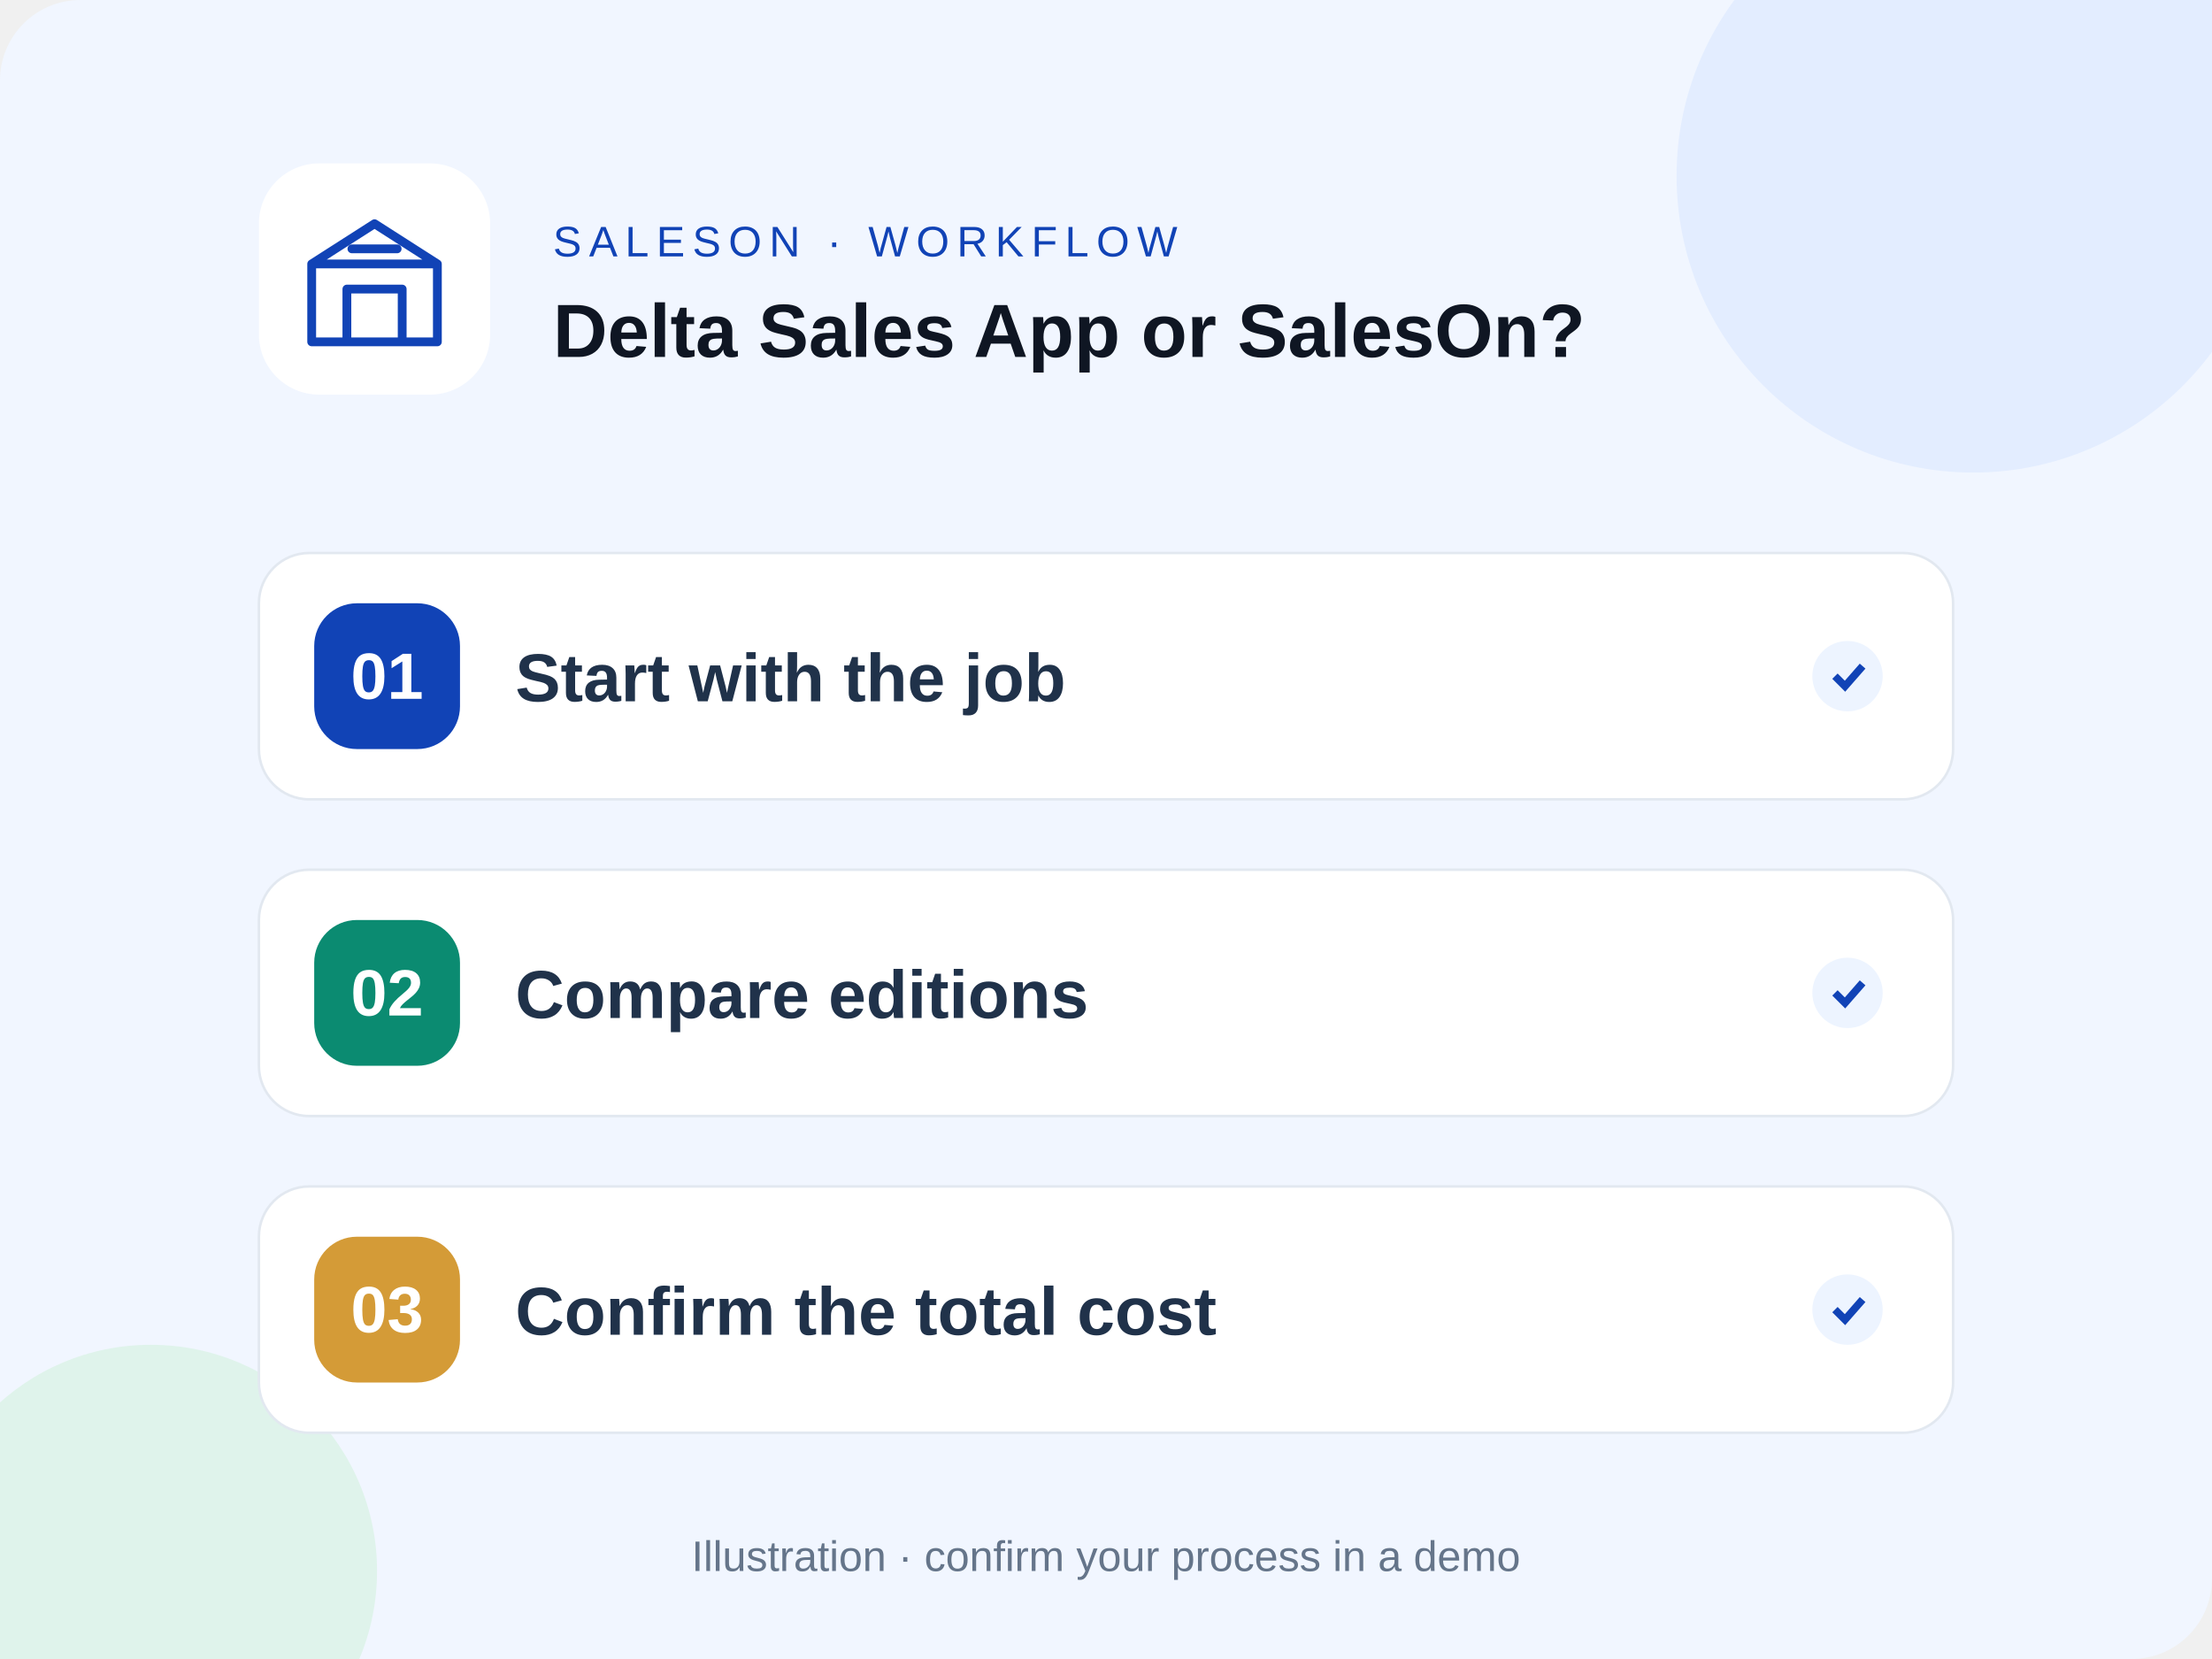
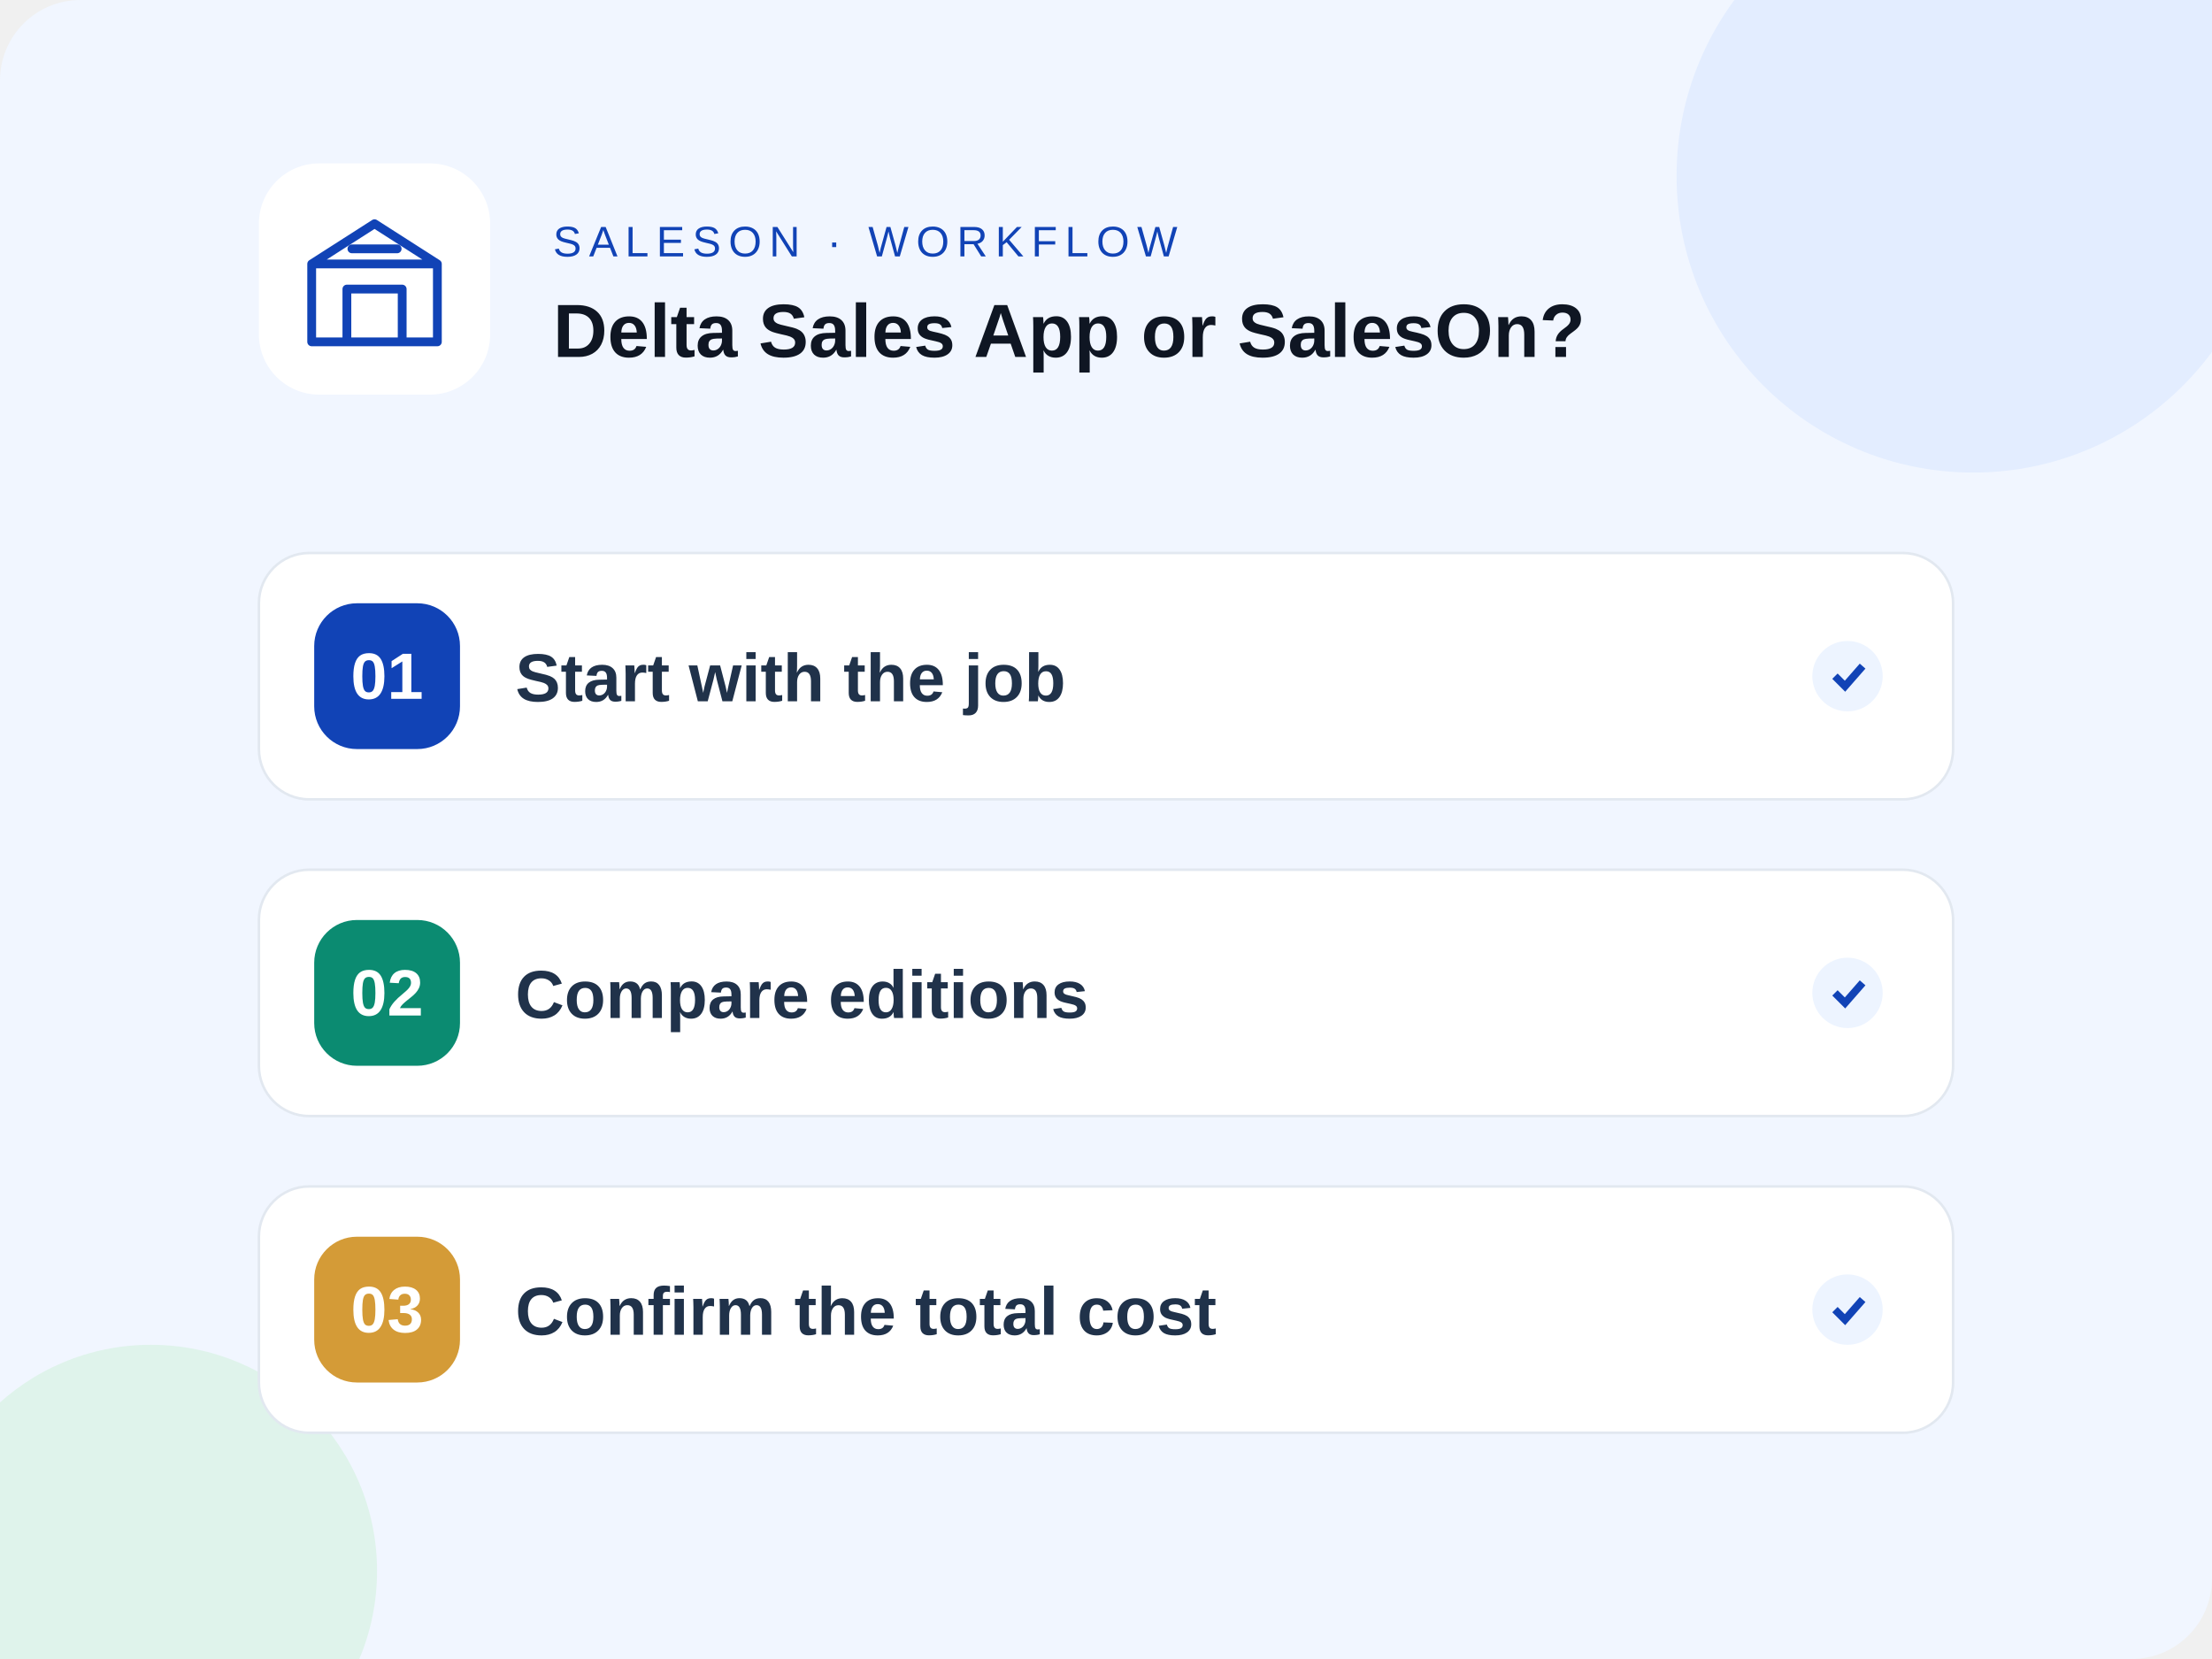
<svg xmlns="http://www.w3.org/2000/svg" width="880" height="660" viewBox="0 0 880 660">
  <defs>
    <linearGradient id="g" x2="1" y2="1">
      <stop stop-color="#eff5ff" />
      <stop offset="1" stop-color="#f6faf9" />
    </linearGradient>
  </defs>
  <rect width="880" height="660" rx="32" fill="#f1f6ff" />
  <circle cx="785" cy="70" r="118" fill="#e3edff" />
  <circle cx="60" cy="625" r="90" fill="#dff3eb" />
  <rect x="103" y="65" width="92" height="92" rx="24" fill="white" />
  <g transform="translate(109 70)" fill="none" stroke="#1143b6" stroke-width="3.5" stroke-linejoin="round" stroke-linecap="round">
    <path d="M15 35 40 19l25 16v31H15zM15 35h50M29 66V45h22v21M31 29h18" />
  </g>
  <text x="220" y="102" font-family="Arial,sans-serif" font-size="17" letter-spacing="3" fill="#1143b6">SALESON · WORKFLOW</text>
  <text x="220" y="142" font-family="Arial,sans-serif" font-size="30" font-weight="700" fill="#0f1623">Delta Sales App or SalesOn?</text>
  <g font-family="Arial,sans-serif">
    <rect x="103" y="220" width="674" height="98" rx="20" fill="white" stroke="#e2e8f0" />
    <rect x="125" y="240" width="58" height="58" rx="17" fill="#1143b6" />
    <text x="154" y="278" text-anchor="middle" fill="white" font-size="26" font-weight="700">01</text>
    <text x="205" y="279" font-size="27" font-weight="600" fill="#20324a">Start with the job</text>
    <circle cx="735" cy="269" r="14" fill="#edf4ff" />
    <path d="m730 269 4 4 7-8" fill="none" stroke="#1143b6" stroke-width="3" />
    <rect x="103" y="346" width="674" height="98" rx="20" fill="white" stroke="#e2e8f0" />
    <rect x="125" y="366" width="58" height="58" rx="17" fill="#0b8b71" />
    <text x="154" y="404" text-anchor="middle" fill="white" font-size="26" font-weight="700">02</text>
    <text x="205" y="405" font-size="27" font-weight="600" fill="#20324a">Compare editions</text>
    <circle cx="735" cy="395" r="14" fill="#edf4ff" />
    <path d="m730 395 4 4 7-8" fill="none" stroke="#1143b6" stroke-width="3" />
    <rect x="103" y="472" width="674" height="98" rx="20" fill="white" stroke="#e2e8f0" />
    <rect x="125" y="492" width="58" height="58" rx="17" fill="#d49b37" />
    <text x="154" y="530" text-anchor="middle" fill="white" font-size="26" font-weight="700">03</text>
    <text x="205" y="531" font-size="27" font-weight="600" fill="#20324a">Confirm the total cost</text>
    <circle cx="735" cy="521" r="14" fill="#edf4ff" />
    <path d="m730 521 4 4 7-8" fill="none" stroke="#1143b6" stroke-width="3" />
  </g>
-   <text x="440" y="625" text-anchor="middle" font-family="Arial,sans-serif" font-size="17" fill="#65758a">Illustration · confirm your process in a demo</text>
</svg>
